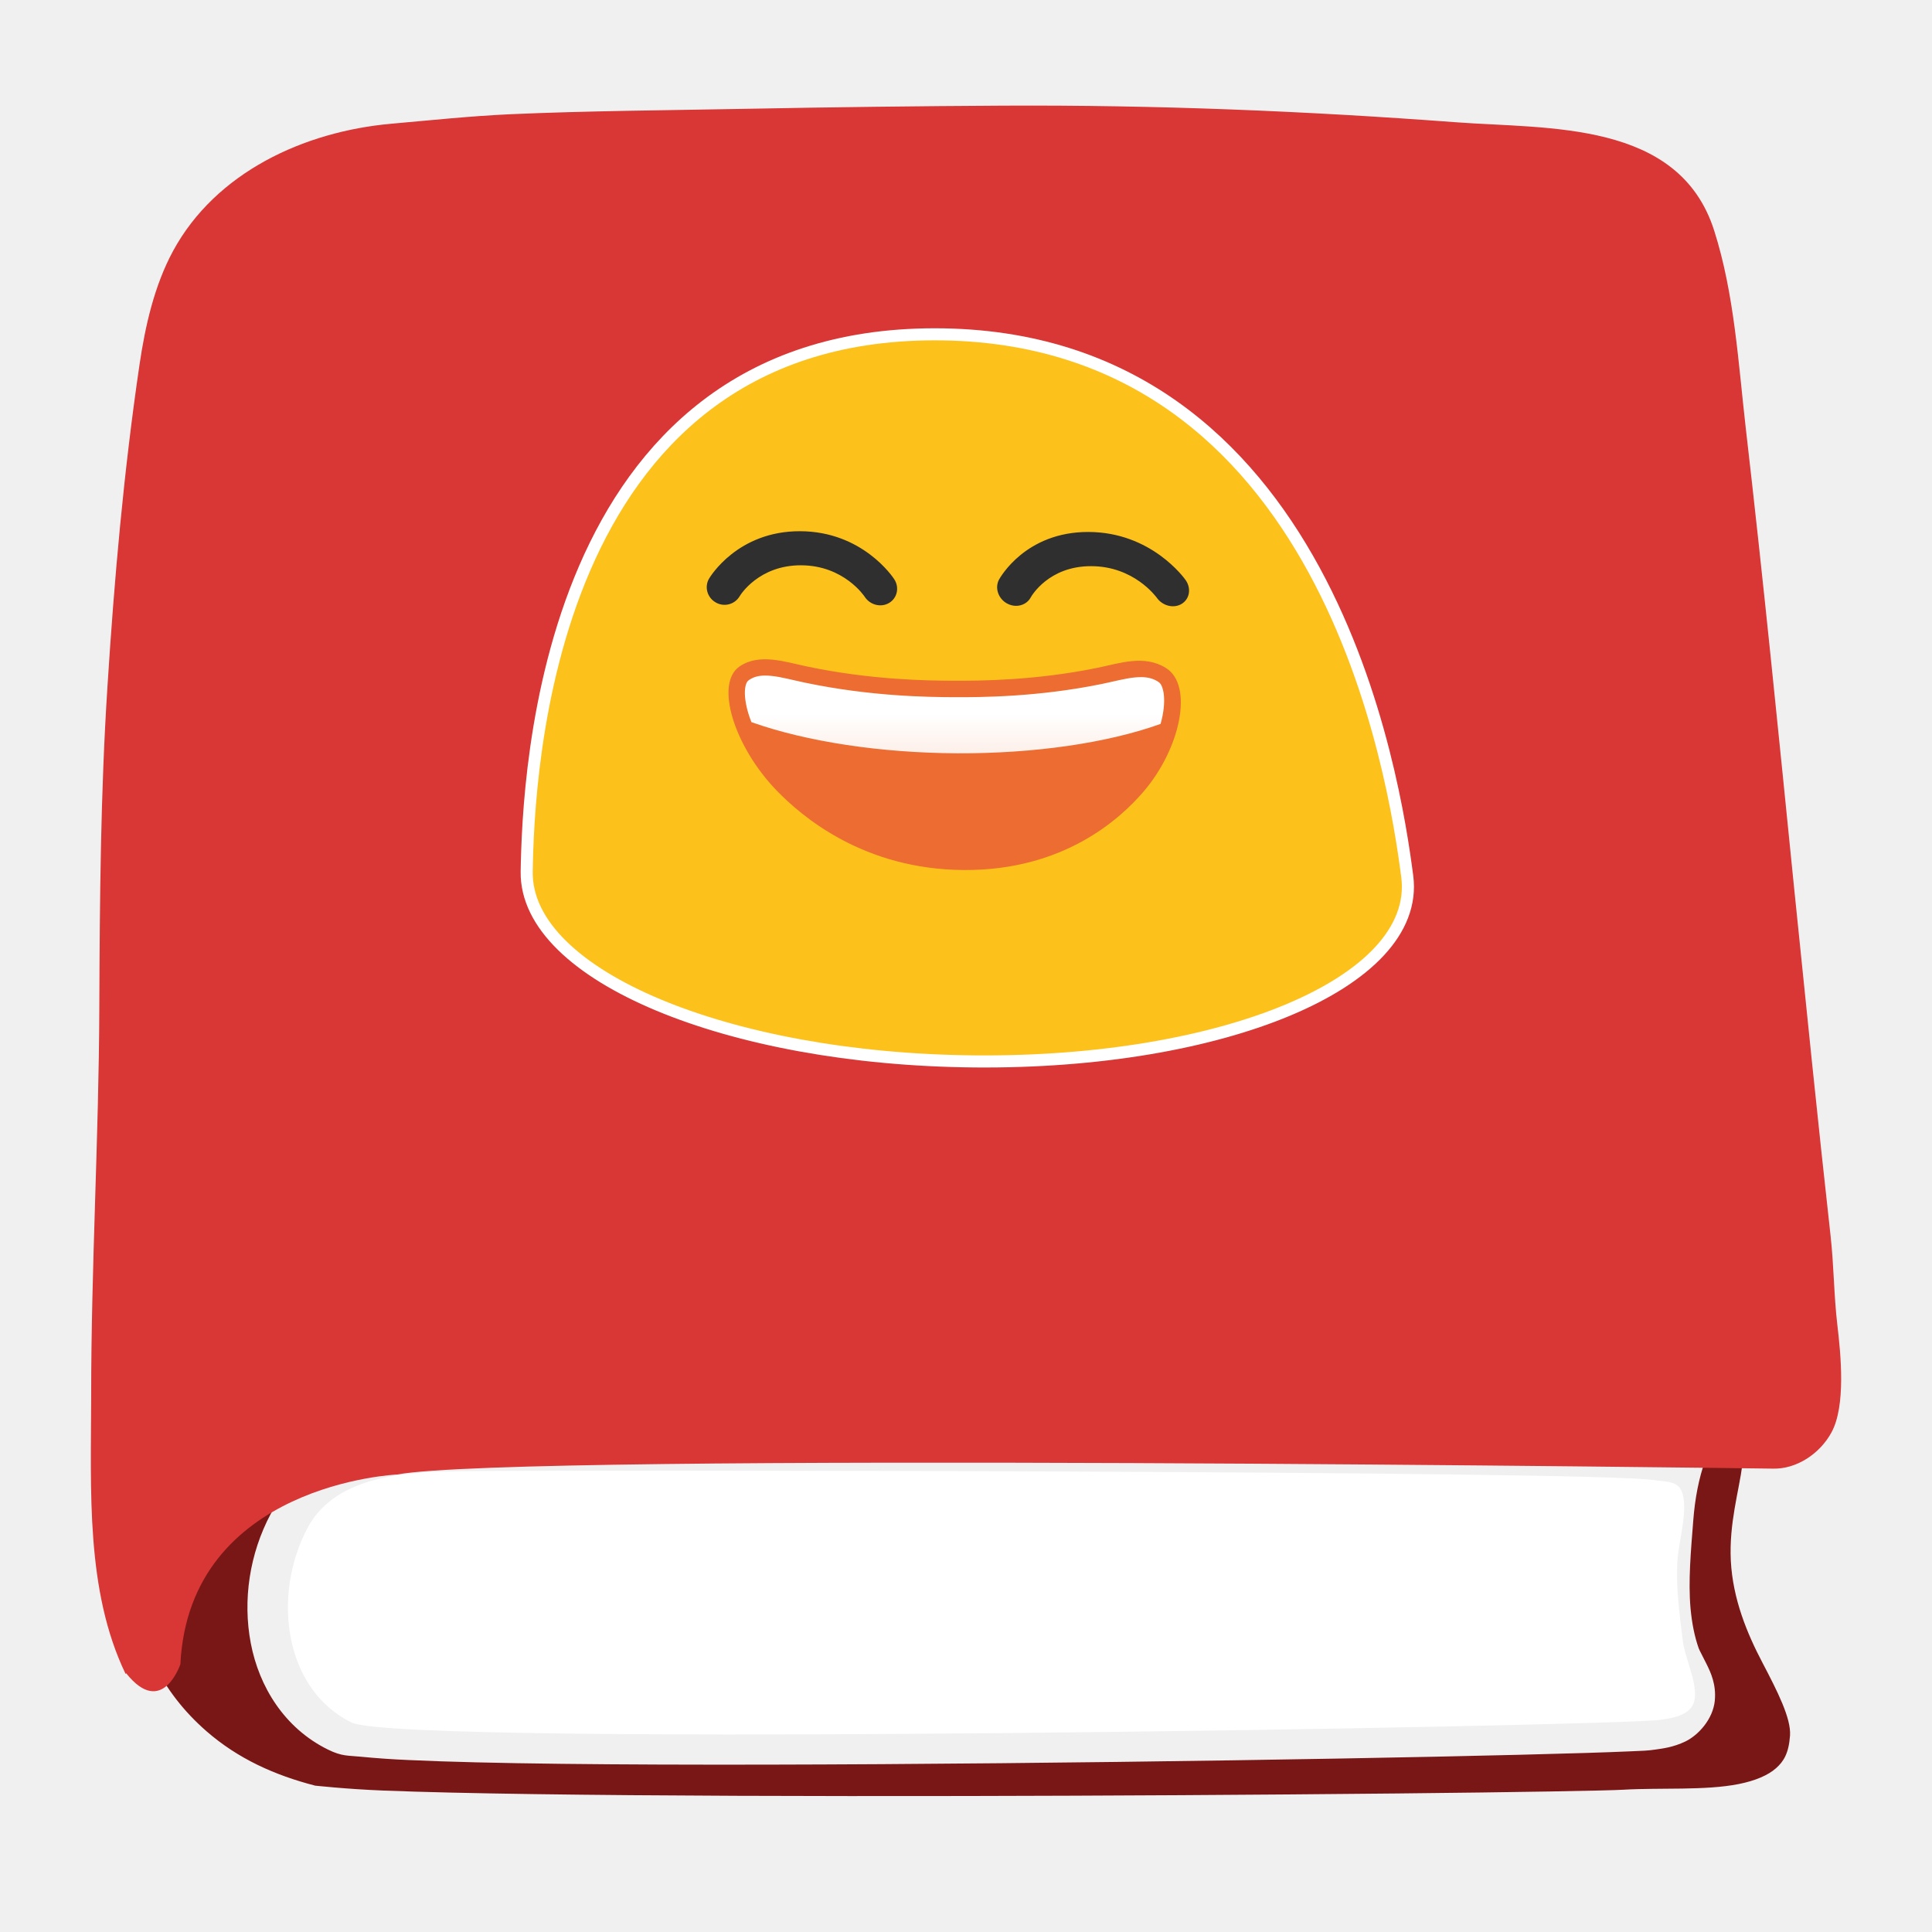
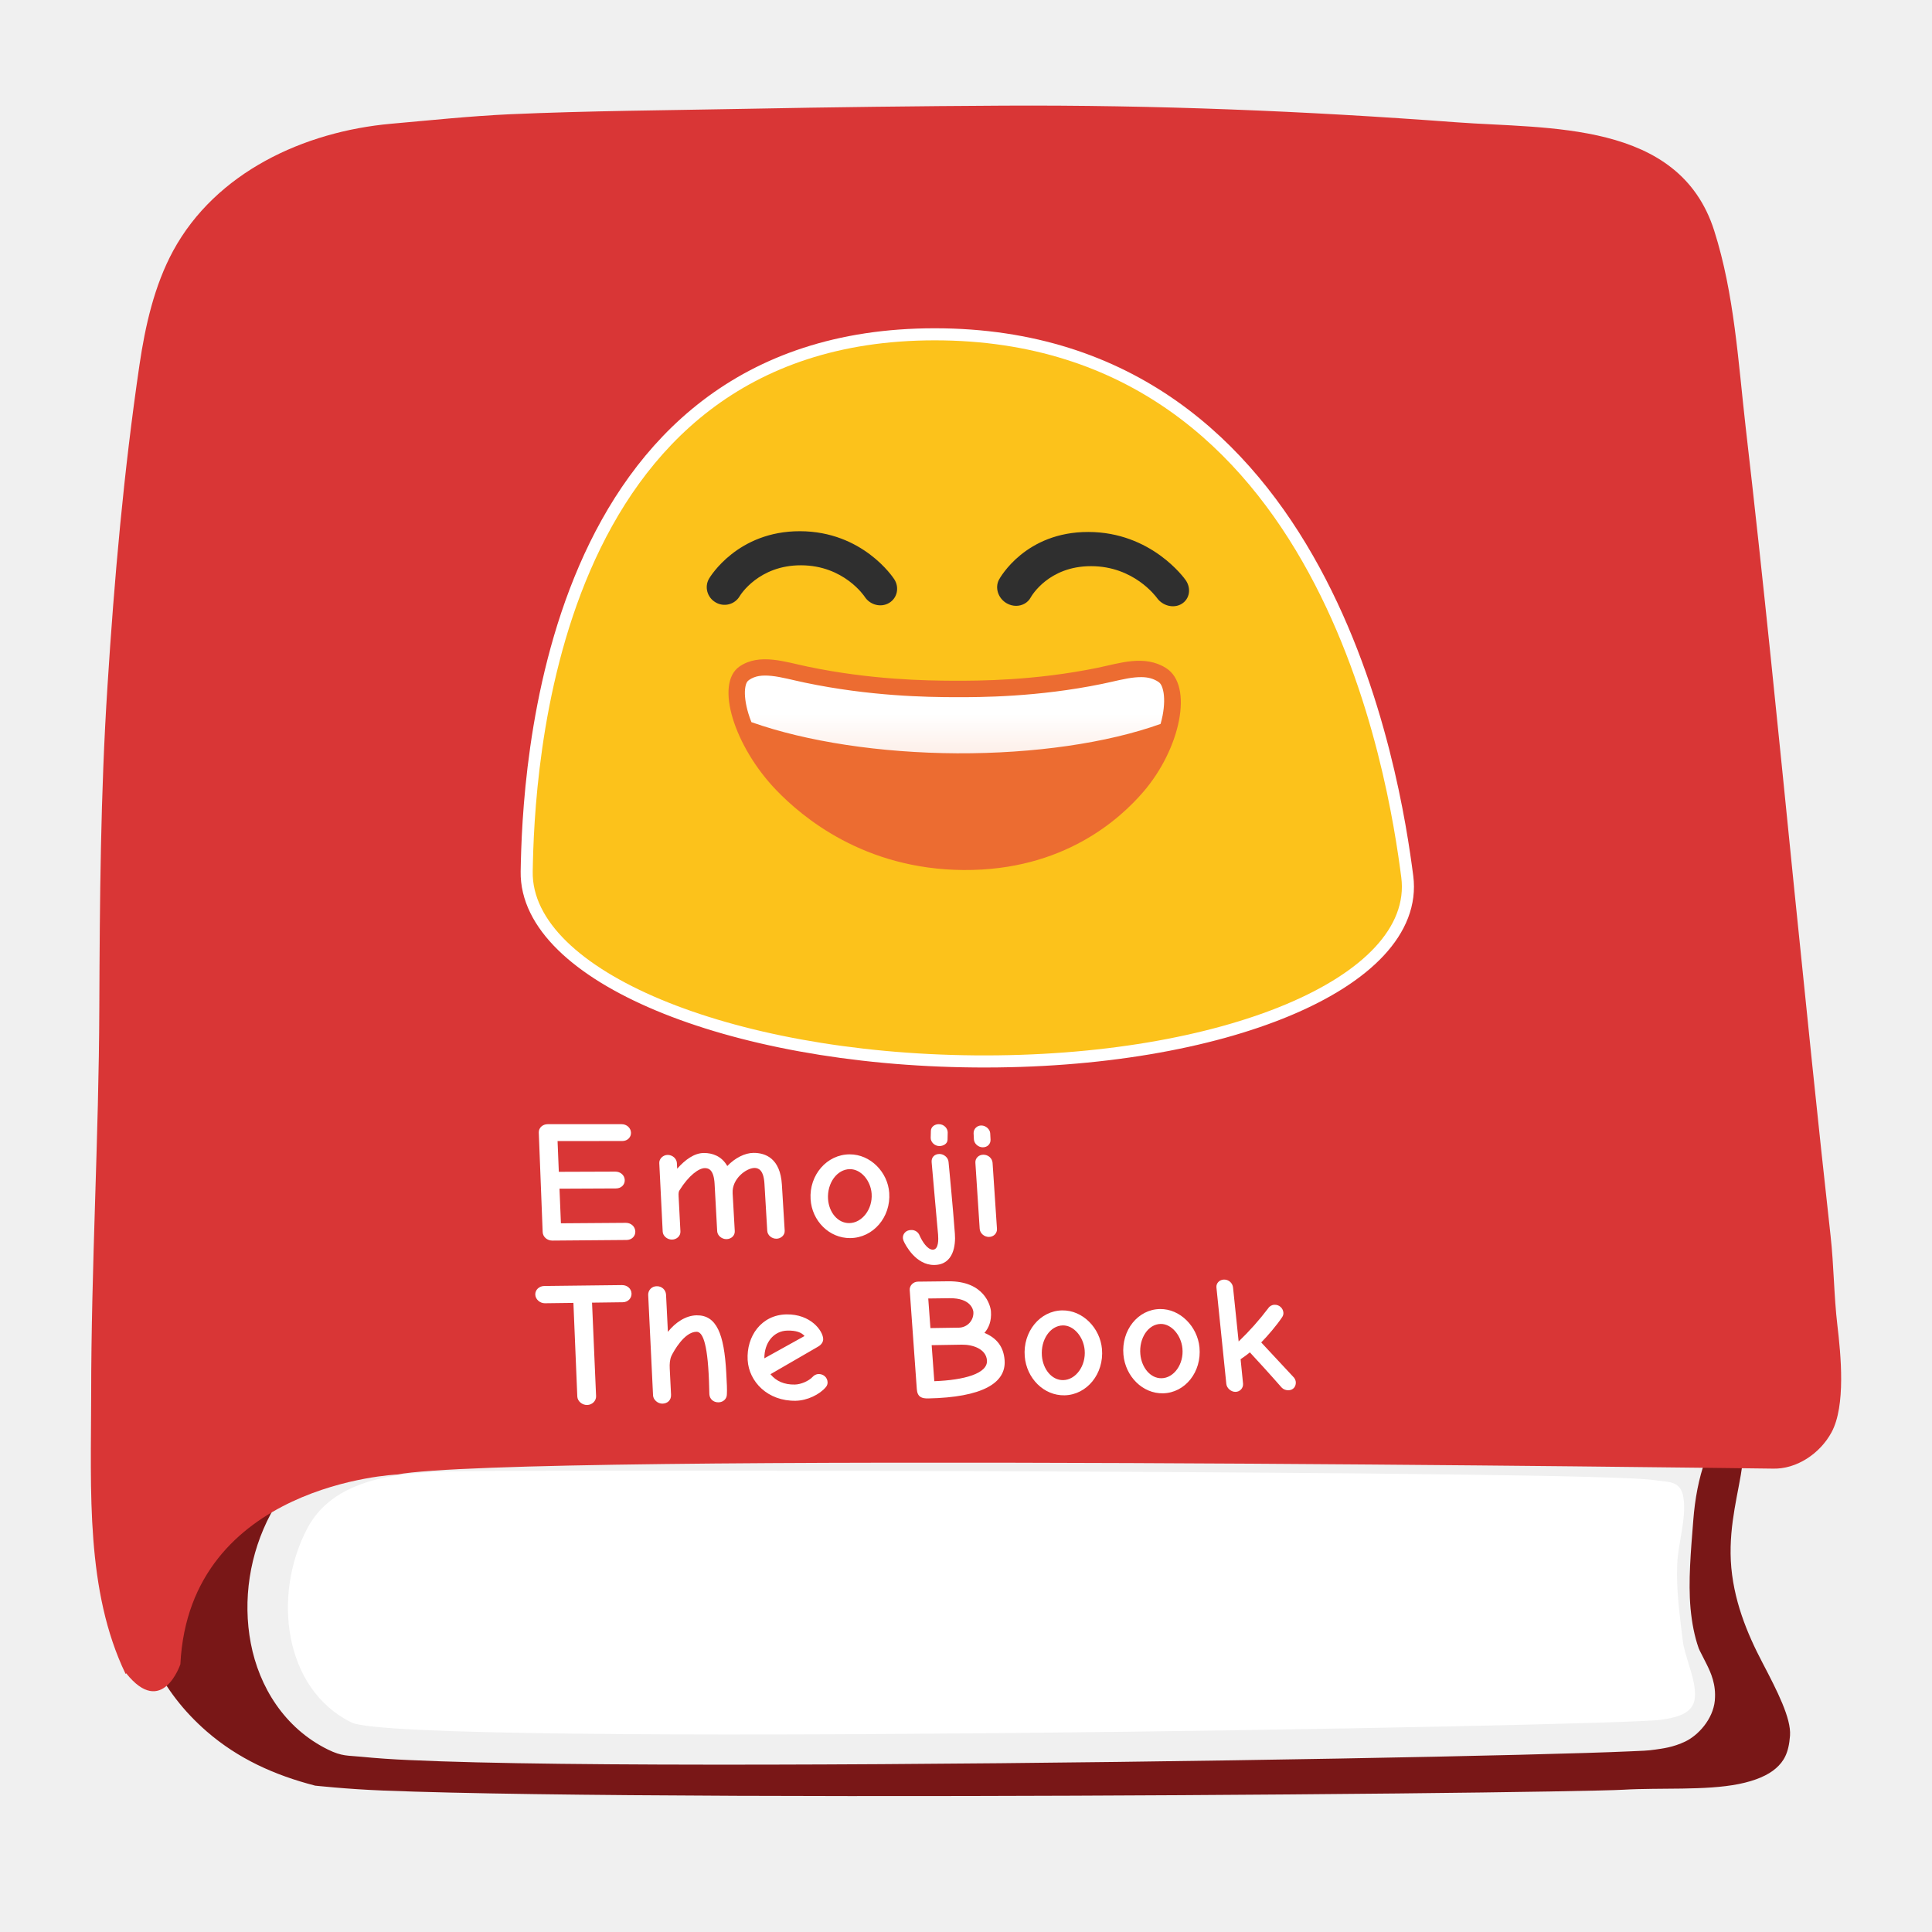
- <svg xmlns="http://www.w3.org/2000/svg" xmlns:xlink="http://www.w3.org/1999/xlink" width="128" height="128" version="1.1" id="svg34" viewBox="0 0 128 128">
-   <defs id="defs8">
+ <svg xmlns="http://www.w3.org/2000/svg" xmlns:xlink="http://www.w3.org/1999/xlink" width="128" height="128">
+   <defs>
    <linearGradient gradientTransform="translate(2.222 -8.517)" xlink:href="#a" id="b" x1="95.743" y1="70.878" x2="95.743" y2="82.469" gradientUnits="userSpaceOnUse" />
    <linearGradient id="a">
-       <stop offset="0" stop-color="#fff" id="stop3" />
-       <stop offset="1" stop-color="#fff" stop-opacity=".787" id="stop5" />
+       <stop offset="0" stop-color="#fff" />
+       <stop offset="1" stop-color="#fff" stop-opacity=".787" />
    </linearGradient>
  </defs>
-   <path d="M110.03 113.94c-2.81.43-83.36 1.85-86.74.18-4.51-2.22-5.26-8.47-2.92-12.88 1.92-3.62 6.84-3.71 10.25-3.77 5.16-.09 74.56-.05 78.96.59.98.15 1.76.01 1.95 1.15.22 1.36-.36 3.04-.41 4.43-.07 1.68.16 3.34.36 5 .14 1.19.91 2.64.81 3.82-.09 1.13-1.32 1.34-2.26 1.48z" fill="#fff" id="path10" />
-   <path style="line-height:normal;font-variant-ligatures:normal;font-variant-position:normal;font-variant-caps:normal;font-variant-numeric:normal;font-variant-alternates:normal;font-variant-east-asian:normal;font-feature-settings:normal;text-indent:0;text-align:start;text-decoration-line:none;text-decoration-style:solid;text-decoration-color:#000;text-transform:none;text-orientation:mixed;shape-padding:0;isolation:auto;mix-blend-mode:normal" d="M66.5 9.01c-5.69.03-11.391.099-17.082.209-5.218.1-10.411.131-15.57.36-2.528.116-5.14.392-7.772.624l.004-.002c-5.282.475-10.432 2.94-12.851 7.381l-.002.002v.002c-1.07 1.978-1.644 4.42-2.008 6.894a2 2 0 0 0 0 .002C10.19 31.466 9.563 38.52 9.115 45.605a2 2 0 0 1 0 .004c-.455 7.013-.505 14.073-.535 21.168v.002C8.55 75.433 8.04 84 8.04 92.49a2 2 0 0 0 0 .002c-.006 4.287-.154 8.587.505 12.408.659 3.822 2.035 7.101 5.148 9.81 2.08 1.807 4.491 2.898 7.186 3.593a2 2 0 0 1 .004.002c-.036-.01 1.955.222 4.515.324 2.561.101 5.99.18 9.989.236 7.997.113 18.277.144 28.562.125a3578.01 3578.01 0 0 0 28.61-.168c8.033-.081 13.984-.188 14.982-.248 2.446-.145 5.445.066 7.658-.377 1.107-.221 1.947-.587 2.463-1.045.515-.456.846-.989.932-2.168.078-1.143-.844-2.947-1.813-4.8-1.038-1.97-1.976-4.24-2.11-6.78a2 2 0 0 1 0-.006c-.121-2.48.535-4.583.766-6.357a2 2 0 0 1 2.057-1.74c.678.025 1.683-.602 2.086-1.35a2 2 0 0 1 .006-.013c.17-.31.388-1.36.394-2.522.006-1.161-.123-2.426-.236-3.38-.248-2.109-.248-4.113-.451-5.934-.852-7.644-1.623-15.28-2.402-22.909a2 2 0 0 0 0-.002c-1.03-10.222-2.04-20.423-3.217-30.601a2 2 0 0 0 0-.002c-.51-4.449-.773-8.805-2.01-12.692-.943-2.961-2.872-4.103-5.727-4.832-2.854-.728-6.436-.72-9.626-.96C86.346 9.357 76.49 8.96 66.5 9.01zm-23.44.912c4.452 0 8.814.164 12.868.098a2 2 0 0 0 .002 0c10.64-.163 21.129.873 31.504 1.15a2 2 0 0 0 .002 0c3.473.095 6.71.664 9.82.71h.004c3.287.042 7.563.272 10.472 3.538l.002.002c1.502 1.682 2.214 3.728 2.555 5.674a2 2 0 0 0 0 .002c.28 1.6.834 3.33 1.05 5.406l-.001-.004c1.076 10.13 1.678 20.262 2.396 30.344v.006c.33 4.462.678 8.905 1.116 13.326a2 2 0 0 1 .002.004c.523 5.445.95 11.32.492 16.945a2 2 0 0 1-.002.014c-.041.462-.13.982-.346 1.523v.002c-.537 1.348-1.798 2.026-2.853 2.307-1.058.281-2.114.306-3.153.273-2.077-.065-4.294-.414-4.732-.422a2 2 0 0 0-.002 0l-13.961-.24c-5.738-.1-11.478-.19-17.23-.29-5.87-.09-11.74-.19-17.596-.28-5.028-.08-10.038-.15-15.051-.23-3.196-.05-6.39-.09-9.576-.12a2 2 0 0 1-.03 0c-.387-.01-.802-.01-1.232-.01-6.685 0-9.77 3.202-10.096 3.55-.03.14-.025.18-.14.568-.18.603-.504 1.762-1.92 2.244-.61.207-1.45.164-2.033-.139a2.768 2.768 0 0 1-1.108-1.053c-.415-.67-.515-1.204-.592-1.484a2 2 0 0 1-.005-.02c-.463-1.771-.324-3.437-.305-4.74.03-2.584.201-5.077.24-7.517a2 2 0 0 1 0-.004c.14-8.054.421-16.086.711-24.108a2 2 0 0 0 0-.002c.3-8.096.64-16.181 1.02-24.267.14-3 .28-5.996.45-8.998.102-1.834.058-3.762.66-5.713.604-1.952 2.122-3.856 4.589-4.836 5.535-2.201 11.551-2.933 17.535-3.139 1.496-.051 2.99-.07 4.475-.07zm64.598 82.182c.766.011 1.365.043 1.875.117h.004c.123.017.55.012 1.174.156.626.145 1.62.632 2.115 1.566a2 2 0 0 1 .014.024c.447.87.418 1.998.152 2.738a2 2 0 0 1-.002.008c-.45 1.24-.696 2.6-.806 4.012a2 2 0 0 0 0 .002c-.162 2.07-.34 4.014-.182 5.828v.002c.09.956.255 1.836.545 2.658.04.112.257.506.525 1.05.27.547.635 1.325.54 2.383a2 2 0 0 1 0 .018c-.125 1.264-1.126 2.313-1.948 2.709-.818.394-1.52.468-2.01.541h-.004c-.488.075-.85.079-1.609.113-.761.035-1.777.071-3.021.11-2.489.077-5.883.162-9.887.246-8.008.167-18.452.333-28.916.433-10.465.1-20.948.135-29.045.04-4.049-.048-7.499-.128-10.074-.25a58.68 58.68 0 0 1-3.196-.221c-.841-.088-1.234-.009-2.177-.475-2.882-1.42-4.559-4.164-5.108-7.035-.549-2.87-.082-5.945 1.317-8.572 1.243-2.355 3.393-3.823 5.582-4.705 2.189-.883 4.472-1.226 6.398-1.26a2 2 0 0 0 .002 0c2.39-.042 21.268-.738 39.904-1.342 9.318-.302 18.613-.582 25.864-.746 3.625-.082 6.736-.134 9.095-.147 1.179-.006 2.113-.013 2.88-.001z" color="#000" font-weight="400" font-family="sans-serif" white-space="normal" overflow="visible" fill="#791717" stroke-width="4" stroke-linejoin="round" id="path12" />
-   <path d="M8.36 110.86c2.39 2.99 3.59-.6 3.59-.6.6-11.97 14.36-12.57 14.36-12.57 8.08-1.5 91.11-.39 91.11-.39 1.61.06 3.17-1.01 3.92-2.4.96-1.76.62-5.16.39-7.11-.23-1.95-.23-3.95-.45-5.92-.85-7.63-1.62-15.26-2.4-22.89-1.03-10.22-2.04-20.43-3.22-30.63-.5-4.37-.75-8.86-2.09-13.07-2.33-7.32-11-6.72-17.11-7.18C86.45 7.35 76.54 6.95 66.49 7c-5.7.03-11.41.1-17.11.21-5.2.1-10.41.13-15.62.36-2.61.12-5.25.4-7.86.63-5.78.52-11.6 3.22-14.43 8.42-1.25 2.31-1.85 4.98-2.23 7.56-1.04 7.07-1.67 14.18-2.12 21.3-.46 7.09-.51 14.19-.54 21.29-.03 8.58-.54 17.15-.54 25.72-.01 6.27-.37 12.9 2.28 18.41z" fill="#d93636" id="path14" />
-   <path d="M61.93 22.549c-25.447 0-26.53 28.91-26.635 35.197-.11 6.49 12.956 12.031 29.287 12.176 16.427.145 29.107-5.223 28.256-11.795-.824-6.36-5.222-35.578-30.908-35.578z" fill="none" stroke="#fff" stroke-width="1.6" id="path16" />
-   <g stroke-width="2.261" id="g28">
-     <path d="M76.272 45.16c.44.007.795.096 1.135.303.141.086.261.22.352.605.091.386.093.974-.045 1.642-.159.77-.5 1.64-.983 2.49-3.012.486-12.242 1.575-26.598-.218-.545-.824-.961-1.664-1.196-2.407-.21-.666-.274-1.251-.227-1.635.047-.383.152-.515.28-.598.418-.271.889-.333 1.559-.268.67.064 1.475.28 2.323.449h-.001c4.531.907 8.483.958 10.35.967 1.87.008 5.828-.008 10.287-.88v.002c.836-.163 1.624-.373 2.294-.432a4.6 4.6 0 0 1 .47-.02" fill="#fff" stroke-width="2.939" id="path18" />
-     <path d="M61.93 22.548c25.687 0 30.084 29.22 30.908 35.579.851 6.572-11.829 11.94-28.255 11.794-16.331-.144-29.398-5.685-29.289-12.174.106-6.287 1.19-35.199 26.636-35.199" fill="#fcc21b" id="path20" />
-     <path d="M76.643 39.605c.388.544 1.124.725 1.65.4.527-.325.64-1.022.263-1.567-.09-.13-2.278-3.185-6.446-3.194-4.167-.01-5.85 3.028-5.923 3.157-.29.542-.056 1.251.52 1.575.198.11.404.162.61.163.397 0 .776-.197.97-.556.05-.093 1.19-2.081 4.007-2.073 2.82.003 4.28 2.006 4.35 2.095M47.411 39.909a1.163 1.163 0 0 0 1.589-.4c.045-.084 1.27-2.065 4.072-2.057 2.85.008 4.201 2.062 4.215 2.083.353.546 1.075.735 1.619.411.54-.32.695-1.027.34-1.57-.083-.13-2.099-3.172-6.242-3.182-4.133-.01-5.954 3.017-6.03 3.146-.316.544-.119 1.247.437 1.569" fill="#2f2f2f" id="path22" />
-     <path d="M49.004 44.15c1.318-.895 3.016-.294 4.515.018 4.193.875 7.863.925 9.625.933 1.763.007 5.438-.012 9.56-.855 1.476-.302 3.121-.892 4.554.018 1.828 1.161.956 5.35-1.53 8.222-1.519 1.755-5.246 5.199-11.884 5.155-6.62-.043-10.71-3.525-12.412-5.291-2.78-2.885-4.103-7.06-2.428-8.2" fill="#ec6c31" stroke-width="11.303" id="path24" />
-     <path d="M94.97 56.782c.948.014 1.715.213 2.449.68h.002c.303.194.563.496.76 1.365.199.87.205 2.196-.088 3.704-.079.408-.183.829-.303 1.258-8.009 2.872-18.953 4.454-30.469 4.402-11.48-.06-22.54-1.739-30.81-4.667-.171-.436-.325-.864-.45-1.278-.458-1.504-.599-2.824-.5-3.69.1-.863.324-1.163.599-1.351.9-.613 1.915-.751 3.36-.606 1.447.145 3.181.628 5.01 1.01 9.774 2.048 18.293 2.16 22.32 2.177 4.03.018 12.561-.019 22.167-1.987 1.802-.37 3.497-.84 4.941-.974a9.472 9.472 0 0 1 1.013-.043" fill="url(#b)" stroke-width="1.763" stroke-linejoin="round" transform="matrix(.44237 0 0 .44237 33.632 19.743)" id="path26" />
+   <path d="M110.03 113.94c-2.81.43-83.36 1.85-86.74.18-4.51-2.22-5.26-8.47-2.92-12.88 1.92-3.62 6.84-3.71 10.25-3.77 5.16-.09 74.56-.05 78.96.59.98.15 1.76.01 1.95 1.15.22 1.36-.36 3.04-.41 4.43-.07 1.68.16 3.34.36 5 .14 1.19.91 2.64.81 3.82-.09 1.13-1.32 1.34-2.26 1.48z" fill="#fff" />
+   <path style="line-height:normal;font-variant-ligatures:normal;font-variant-position:normal;font-variant-caps:normal;font-variant-numeric:normal;font-variant-alternates:normal;font-variant-east-asian:normal;font-feature-settings:normal;text-indent:0;text-align:start;text-decoration-line:none;text-decoration-style:solid;text-decoration-color:#000;text-transform:none;text-orientation:mixed;shape-padding:0;isolation:auto;mix-blend-mode:normal" d="M66.5 9.01c-5.69.03-11.391.099-17.082.209-5.218.1-10.411.131-15.57.36-2.528.116-5.14.392-7.772.624l.004-.002c-5.282.475-10.432 2.94-12.851 7.381l-.002.002v.002c-1.07 1.978-1.644 4.42-2.008 6.894a2 2 0 0 0 0 .002C10.19 31.466 9.563 38.52 9.115 45.605a2 2 0 0 1 0 .004c-.455 7.013-.505 14.073-.535 21.168v.002C8.55 75.433 8.04 84 8.04 92.49a2 2 0 0 0 0 .002c-.006 4.287-.154 8.587.505 12.408.659 3.822 2.035 7.101 5.148 9.81 2.08 1.807 4.491 2.898 7.186 3.593a2 2 0 0 1 .004.002c-.036-.01 1.955.222 4.515.324 2.561.101 5.99.18 9.989.236 7.997.113 18.277.144 28.562.125a3578.01 3578.01 0 0 0 28.61-.168c8.033-.081 13.984-.188 14.982-.248 2.446-.145 5.445.066 7.658-.377 1.107-.221 1.947-.587 2.463-1.045.515-.456.846-.989.932-2.168.078-1.143-.844-2.947-1.813-4.8-1.038-1.97-1.976-4.24-2.11-6.78a2 2 0 0 1 0-.006c-.121-2.48.535-4.583.766-6.357a2 2 0 0 1 2.057-1.74c.678.025 1.683-.602 2.086-1.35a2 2 0 0 1 .006-.013c.17-.31.388-1.36.394-2.522.006-1.161-.123-2.426-.236-3.38-.248-2.109-.248-4.113-.451-5.934-.852-7.644-1.623-15.28-2.402-22.909a2 2 0 0 0 0-.002c-1.03-10.222-2.04-20.423-3.217-30.601a2 2 0 0 0 0-.002c-.51-4.449-.773-8.805-2.01-12.692-.943-2.961-2.872-4.103-5.727-4.832-2.854-.728-6.436-.72-9.626-.96C86.346 9.357 76.49 8.96 66.5 9.01zm-23.44.912c4.452 0 8.814.164 12.868.098a2 2 0 0 0 .002 0c10.64-.163 21.129.873 31.504 1.15a2 2 0 0 0 .002 0c3.473.095 6.71.664 9.82.71h.004c3.287.042 7.563.272 10.472 3.538l.002.002c1.502 1.682 2.214 3.728 2.555 5.674a2 2 0 0 0 0 .002c.28 1.6.834 3.33 1.05 5.406l-.001-.004c1.076 10.13 1.678 20.262 2.396 30.344v.006c.33 4.462.678 8.905 1.116 13.326a2 2 0 0 1 .002.004c.523 5.445.95 11.32.492 16.945a2 2 0 0 1-.002.014c-.041.462-.13.982-.346 1.523v.002c-.537 1.348-1.798 2.026-2.853 2.307-1.058.281-2.114.306-3.153.273-2.077-.065-4.294-.414-4.732-.422a2 2 0 0 0-.002 0l-13.961-.24c-5.738-.1-11.478-.19-17.23-.29-5.87-.09-11.74-.19-17.596-.28-5.028-.08-10.038-.15-15.051-.23-3.196-.05-6.39-.09-9.576-.12a2 2 0 0 1-.03 0c-.387-.01-.802-.01-1.232-.01-6.685 0-9.77 3.202-10.096 3.55-.03.14-.025.18-.14.568-.18.603-.504 1.762-1.92 2.244-.61.207-1.45.164-2.033-.139a2.768 2.768 0 0 1-1.108-1.053c-.415-.67-.515-1.204-.592-1.484a2 2 0 0 1-.005-.02c-.463-1.771-.324-3.437-.305-4.74.03-2.584.201-5.077.24-7.517a2 2 0 0 1 0-.004c.14-8.054.421-16.086.711-24.108a2 2 0 0 0 0-.002c.3-8.096.64-16.181 1.02-24.267.14-3 .28-5.996.45-8.998.102-1.834.058-3.762.66-5.713.604-1.952 2.122-3.856 4.589-4.836 5.535-2.201 11.551-2.933 17.535-3.139 1.496-.051 2.99-.07 4.475-.07zm64.598 82.182c.766.011 1.365.043 1.875.117h.004c.123.017.55.012 1.174.156.626.145 1.62.632 2.115 1.566a2 2 0 0 1 .014.024c.447.87.418 1.998.152 2.738a2 2 0 0 1-.002.008c-.45 1.24-.696 2.6-.806 4.012a2 2 0 0 0 0 .002c-.162 2.07-.34 4.014-.182 5.828v.002c.09.956.255 1.836.545 2.658.04.112.257.506.525 1.05.27.547.635 1.325.54 2.383a2 2 0 0 1 0 .018c-.125 1.264-1.126 2.313-1.948 2.709-.818.394-1.52.468-2.01.541h-.004c-.488.075-.85.079-1.609.113-.761.035-1.777.071-3.021.11-2.489.077-5.883.162-9.887.246-8.008.167-18.452.333-28.916.433-10.465.1-20.948.135-29.045.04-4.049-.048-7.499-.128-10.074-.25a58.68 58.68 0 0 1-3.196-.221c-.841-.088-1.234-.009-2.177-.475-2.882-1.42-4.559-4.164-5.108-7.035-.549-2.87-.082-5.945 1.317-8.572 1.243-2.355 3.393-3.823 5.582-4.705 2.189-.883 4.472-1.226 6.398-1.26a2 2 0 0 0 .002 0c2.39-.042 21.268-.738 39.904-1.342 9.318-.302 18.613-.582 25.864-.746 3.625-.082 6.736-.134 9.095-.147 1.179-.006 2.113-.013 2.88-.001z" color="#000" font-weight="400" font-family="sans-serif" white-space="normal" overflow="visible" fill="#791717" stroke-width="4" stroke-linejoin="round" />
+   <path d="M8.36 110.86c2.39 2.99 3.59-.6 3.59-.6.6-11.97 14.36-12.57 14.36-12.57 8.08-1.5 91.11-.39 91.11-.39 1.61.06 3.17-1.01 3.92-2.4.96-1.76.62-5.16.39-7.11-.23-1.95-.23-3.95-.45-5.92-.85-7.63-1.62-15.26-2.4-22.89-1.03-10.22-2.04-20.43-3.22-30.63-.5-4.37-.75-8.86-2.09-13.07-2.33-7.32-11-6.72-17.11-7.18C86.45 7.35 76.54 6.95 66.49 7c-5.7.03-11.41.1-17.11.21-5.2.1-10.41.13-15.62.36-2.61.12-5.25.4-7.86.63-5.78.52-11.6 3.22-14.43 8.42-1.25 2.31-1.85 4.98-2.23 7.56-1.04 7.07-1.67 14.18-2.12 21.3-.46 7.09-.51 14.19-.54 21.29-.03 8.58-.54 17.15-.54 25.72-.01 6.27-.37 12.9 2.28 18.41z" fill="#d93636" />
+   <path d="M61.93 22.549c-25.447 0-26.53 28.91-26.635 35.197-.11 6.49 12.956 12.031 29.287 12.176 16.427.145 29.107-5.223 28.256-11.795-.824-6.36-5.222-35.578-30.908-35.578z" fill="none" stroke="#fff" stroke-width="1.6" />
+   <g stroke-width="2.261">
+     <path d="M76.272 45.16c.44.007.795.096 1.135.303.141.086.261.22.352.605.091.386.093.974-.045 1.642-.159.77-.5 1.64-.983 2.49-3.012.486-12.242 1.575-26.598-.218-.545-.824-.961-1.664-1.196-2.407-.21-.666-.274-1.251-.227-1.635.047-.383.152-.515.28-.598.418-.271.889-.333 1.559-.268.67.064 1.475.28 2.323.449h-.001c4.531.907 8.483.958 10.35.967 1.87.008 5.828-.008 10.287-.88v.002c.836-.163 1.624-.373 2.294-.432a4.6 4.6 0 0 1 .47-.02" fill="#fff" stroke-width="2.939" />
+     <path d="M61.93 22.548c25.687 0 30.084 29.22 30.908 35.579.851 6.572-11.829 11.94-28.255 11.794-16.331-.144-29.398-5.685-29.289-12.174.106-6.287 1.19-35.199 26.636-35.199" fill="#fcc21b" />
+     <path d="M76.643 39.605c.388.544 1.124.725 1.65.4.527-.325.64-1.022.263-1.567-.09-.13-2.278-3.185-6.446-3.194-4.167-.01-5.85 3.028-5.923 3.157-.29.542-.056 1.251.52 1.575.198.11.404.162.61.163.397 0 .776-.197.97-.556.05-.093 1.19-2.081 4.007-2.073 2.82.003 4.28 2.006 4.35 2.095M47.411 39.909a1.163 1.163 0 0 0 1.589-.4c.045-.084 1.27-2.065 4.072-2.057 2.85.008 4.201 2.062 4.215 2.083.353.546 1.075.735 1.619.411.54-.32.695-1.027.34-1.57-.083-.13-2.099-3.172-6.242-3.182-4.133-.01-5.954 3.017-6.03 3.146-.316.544-.119 1.247.437 1.569" fill="#2f2f2f" />
+     <path d="M49.004 44.15c1.318-.895 3.016-.294 4.515.018 4.193.875 7.863.925 9.625.933 1.763.007 5.438-.012 9.56-.855 1.476-.302 3.121-.892 4.554.018 1.828 1.161.956 5.35-1.53 8.222-1.519 1.755-5.246 5.199-11.884 5.155-6.62-.043-10.71-3.525-12.412-5.291-2.78-2.885-4.103-7.06-2.428-8.2" fill="#ec6c31" stroke-width="11.303" />
+     <path d="M94.97 56.782c.948.014 1.715.213 2.449.68h.002c.303.194.563.496.76 1.365.199.87.205 2.196-.088 3.704-.079.408-.183.829-.303 1.258-8.009 2.872-18.953 4.454-30.469 4.402-11.48-.06-22.54-1.739-30.81-4.667-.171-.436-.325-.864-.45-1.278-.458-1.504-.599-2.824-.5-3.69.1-.863.324-1.163.599-1.351.9-.613 1.915-.751 3.36-.606 1.447.145 3.181.628 5.01 1.01 9.774 2.048 18.293 2.16 22.32 2.177 4.03.018 12.561-.019 22.167-1.987 1.802-.37 3.497-.84 4.941-.974a9.472 9.472 0 0 1 1.013-.043" fill="url(#b)" stroke-width="1.763" stroke-linejoin="round" transform="matrix(.44237 0 0 .44237 33.632 19.743)" />
+   </g>
+   <g style="line-height:89.8%" aria-label="Emojipedia The Book" font-weight="700" font-size="10.667" font-family="Comic Neue" letter-spacing="0" word-spacing="0" fill="#fff" stroke-width=".2">
+     <path style="line-height:89.8%;-inkscape-font-specification:'Comic Neue Bold'" d="M37.162 81.047l-.094-2.293 3.748-.017c.344-.002.59-.25.575-.565-.015-.315-.283-.55-.626-.549l-3.742.013-.083-2.036 4.294-.005c.342 0 .586-.257.571-.558-.014-.312-.282-.557-.623-.557H36.29c-.345 0-.607.246-.594.56l.257 6.586c.013.32.297.57.646.566l4.916-.04c.345-.004.591-.256.576-.573-.015-.318-.284-.565-.629-.563l-4.3.031M49.926 76.381c-.564.002-1.219.325-1.742.871-.375-.666-1-.865-1.544-.864-.653.002-1.259.46-1.775 1.042l-.02-.38c-.014-.279-.282-.535-.61-.534-.304 0-.57.258-.556.538l.226 4.545c.015.294.309.53.615.527.318-.003.574-.243.56-.537l-.12-2.321c-.013-.247.007-.326.064-.416.616-.988 1.283-1.46 1.67-1.461.254-.001.598.098.65 1.047l.171 3.132c.016.294.309.528.612.526.328-.003.57-.242.553-.535l-.141-2.502c-.055-.983.929-1.677 1.446-1.679.24 0 .606.098.662 1.044l.185 3.12c.017.293.296.527.61.524.301-.003.564-.24.546-.533l-.186-3.05c-.106-1.742-1.085-2.105-1.876-2.104M56.33 82.027c1.512-.013 2.698-1.38 2.584-2.998-.096-1.369-1.24-2.554-2.622-2.55-1.505.002-2.69 1.366-2.588 2.977.09 1.428 1.23 2.583 2.627 2.571m-.02-4.568c.733-.002 1.377.757 1.437 1.631.07 1.031-.64 1.937-1.484 1.943-.774.006-1.347-.726-1.404-1.595-.068-1.054.597-1.976 1.45-1.979M60.93 81.866a.57.57 0 0 0-.57-.374c-.343.003-.56.26-.541.54.005.066.034.144.05.188.112.256.801 1.601 2.03 1.588 1.297-.013 1.42-1.34 1.364-2.072a162.7 162.7 0 0 0-.234-2.772c-.087-.99-.18-1.899-.186-1.986-.021-.285-.308-.525-.6-.524-.338 0-.543.231-.52.538.012.164.125 1.361.225 2.55.092 1.084.193 2.125.203 2.258.022.29.05.99-.35.994-.354.003-.7-.54-.87-.928m1.858-6.831c.003-.261-.229-.555-.59-.555-.267 0-.511.163-.526.435l-.012.47c-.003.272.251.545.578.544.245 0 .537-.142.539-.426l.01-.468M65.76 77.035c-.024-.294-.286-.534-.61-.533-.314 0-.55.241-.528.536l.285 4.375c.023.298.3.54.615.537.315-.003.553-.248.529-.546l-.291-4.369m-.65-1.023c.313 0 .527-.219.516-.512l-.022-.413c-.01-.26-.284-.52-.585-.52a.503.503 0 0 0-.516.51l.02.402c.011.283.286.533.587.533M41.209 85.14l-5.153.06c-.326.005-.605.25-.592.574.012.312.31.574.637.57l1.889-.024.258 6.202c.013.305.313.57.653.562.34-.006.604-.282.591-.587l-.268-6.193 2.037-.027c.347-.004.595-.272.58-.582-.015-.32-.286-.558-.632-.554M48.158 92.374c.019-.326-.004-.743-.043-1.449-.14-2.546-.637-3.8-1.961-3.782-.725.01-1.416.48-1.904 1.097l-.123-2.47a.591.591 0 0 0-.619-.553.556.556 0 0 0-.564.568l.322 6.662c.014.291.313.554.624.548.324-.007.587-.222.568-.595l-.086-1.732c-.016-.313.007-.592.107-.825.157-.327.858-1.596 1.658-1.609.283-.004.68.29.813 2.793.04.73.031 1.044.047 1.346.017.302.252.542.61.535.32-.007.554-.244.55-.534M53.836 91.224c-.25.27-.772.499-1.174.506-.695.014-1.235-.219-1.617-.685l3.15-1.824c.246-.141.355-.337.342-.531-.034-.536-.828-1.63-2.425-1.608-1.664.024-2.667 1.447-2.578 3.021.082 1.442 1.335 2.739 3.193 2.701.756-.015 1.572-.413 1.979-.894a.463.463 0 0 0 .123-.348c-.02-.31-.276-.535-.604-.53a.56.56 0 0 0-.389.192m-3.195-1.232c-.01-1.011.6-1.823 1.536-1.837.558-.009.917.111 1.126.36l-2.662 1.477M61.493 92.65c3.563-.073 5.186-1.005 5.064-2.546-.07-.87-.505-1.45-1.335-1.797.282-.32.481-.785.43-1.436-.028-.358-.428-2.01-2.829-1.982l-2.01.023c-.309.004-.563.265-.542.558l.47 6.564c.038.527.333.624.752.615m.232-3.528l1.995-.033c.722-.012 1.609.279 1.668 1.037.069.884-1.537 1.312-3.488 1.383l-.175-2.387m-.226-3.093l1.408-.018c1.416-.019 1.57.765 1.582.911a.977.977 0 0 1-.961 1.04l-1.885.028-.144-1.961M70.528 92.443c1.486-.03 2.625-1.43 2.48-3.07-.122-1.386-1.271-2.575-2.63-2.556-1.48.02-2.62 1.417-2.486 3.049.118 1.447 1.262 2.605 2.636 2.577m-.112-4.631c.721-.011 1.37.751 1.446 1.637.09 1.045-.589 1.971-1.42 1.987-.761.015-1.34-.721-1.413-1.601-.088-1.069.547-2.01 1.387-2.023M77.052 92.311c1.464-.03 2.574-1.42 2.416-3.047-.133-1.376-1.277-2.556-2.616-2.537-1.459.02-2.568 1.406-2.422 3.026.13 1.436 1.268 2.585 2.622 2.558m-.154-4.597c.712-.01 1.358.747 1.441 1.625.1 1.037-.562 1.957-1.38 1.973-.751.014-1.328-.717-1.408-1.59-.097-1.06.52-1.995 1.347-2.008M85.665 91.2l-2.106-2.26c.42-.427 1.027-1.132 1.388-1.677a.457.457 0 0 0 .079-.32.565.565 0 0 0-.582-.498.498.498 0 0 0-.417.226 18.697 18.697 0 0 1-1.964 2.206l-.37-3.571a.59.59 0 0 0-.597-.531c-.295.003-.533.237-.504.522l.655 6.391c.028.28.317.532.602.526a.502.502 0 0 0 .506-.548l-.162-1.614c.149-.103.384-.262.614-.455.37.393 1.396 1.52 2.105 2.331.115.12.28.184.45.181.33-.007.518-.267.486-.567a.57.57 0 0 0-.183-.341" />
  </g>
</svg>
